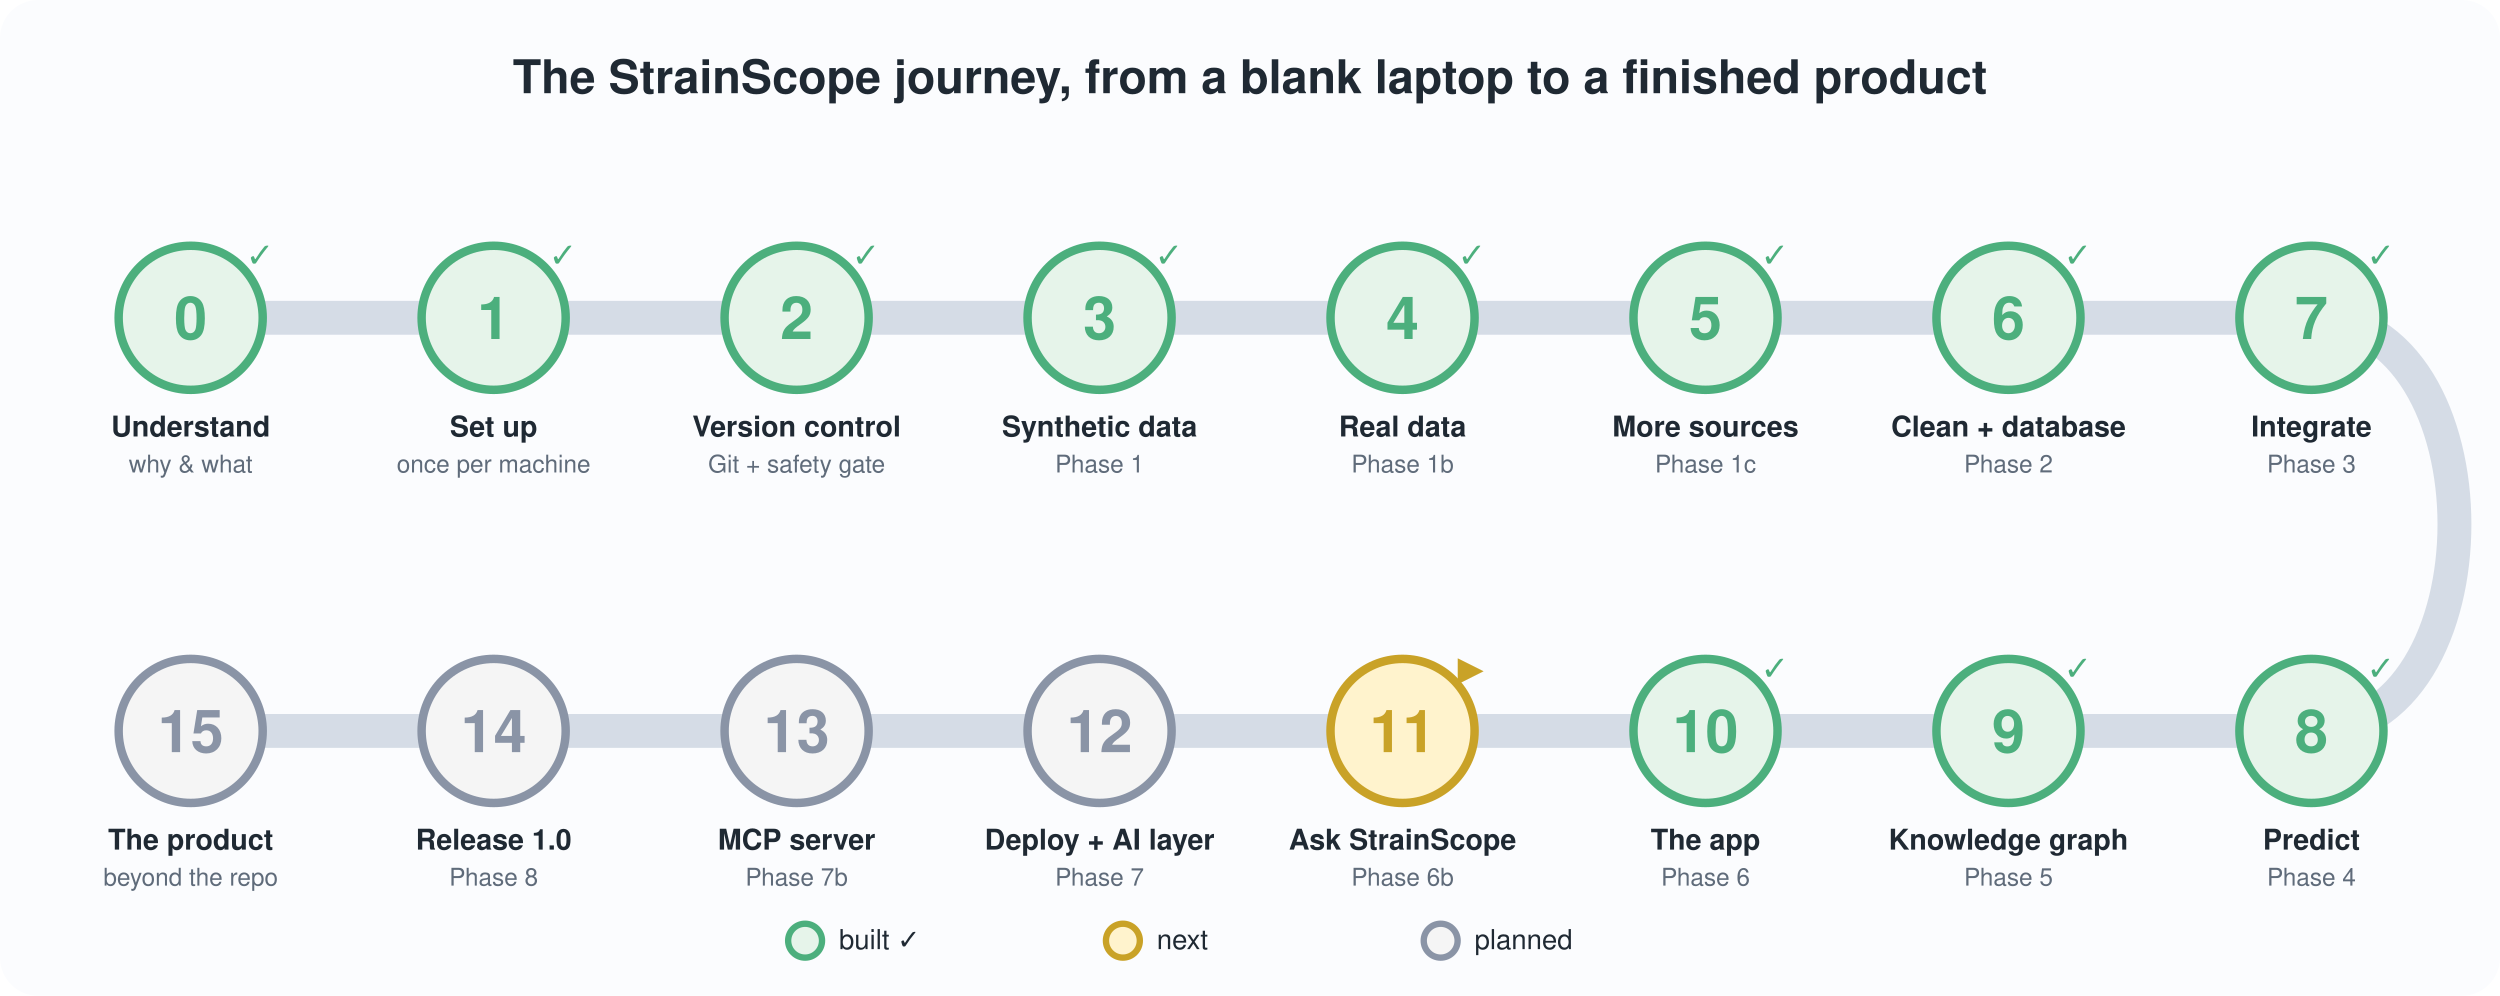
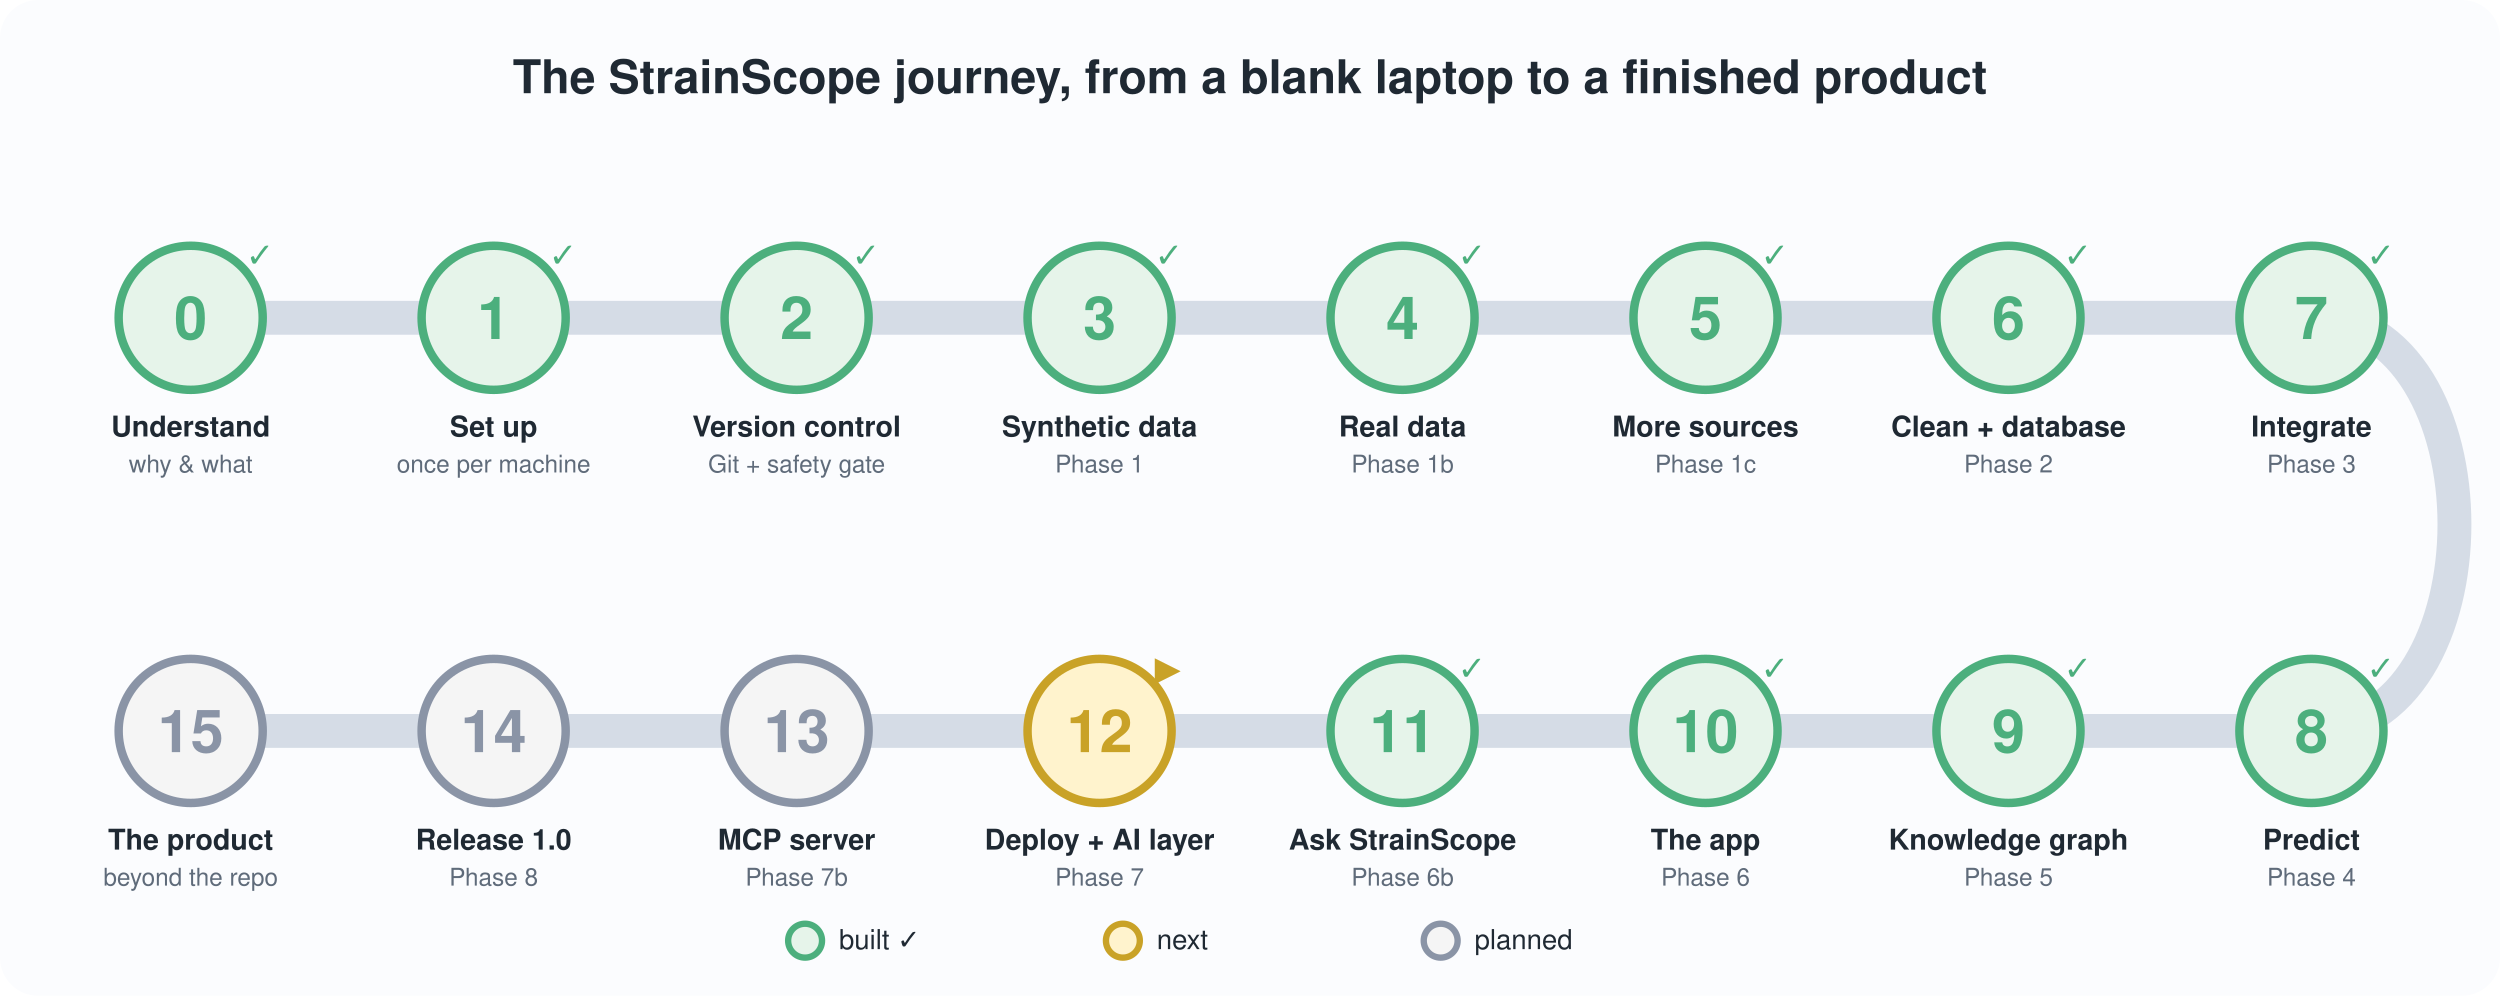
<svg xmlns="http://www.w3.org/2000/svg" width="1180" height="470" viewBox="0 0 1180 470" role="img" aria-label="StrainScope journey map">
  <rect width="1180" height="470" rx="18" fill="#FBFCFE" />
  <text x="590.0" y="44" text-anchor="middle" font-family="Segoe UI, Helvetica, Arial, sans-serif" font-size="22" font-weight="700" fill="#1F2933">The StrainScope journey, from a blank laptop to a finished product</text>
  <path d="M 90 150 L 233 150 L 376 150 L 519 150 L 662 150 L 805 150 L 948 150 L 1091 150 C 1181 150, 1181 345, 1091 345 L 948 345 L 805 345 L 662 345 L 519 345 L 376 345 L 233 345 L 90 345" fill="none" stroke="#D5DCE6" stroke-width="16" stroke-linecap="round" stroke-linejoin="round" />
  <circle cx="90" cy="150" r="34" fill="#E6F4EA" stroke="#4CAF7D" stroke-width="4" />
  <text x="90" y="160" text-anchor="middle" font-family="Segoe UI, Helvetica, Arial, sans-serif" font-size="28" font-weight="700" fill="#4CAF7D">0</text>
  <text x="116" y="126" font-family="Segoe UI, Helvetica, Arial, sans-serif" font-size="16" font-weight="700" fill="#4CAF7D">✓</text>
  <text x="90" y="206" text-anchor="middle" font-family="Segoe UI, Helvetica, Arial, sans-serif" font-size="13.5" font-weight="600" fill="#1F2933">Understand</text>
  <text x="90" y="223" text-anchor="middle" font-family="Segoe UI, Helvetica, Arial, sans-serif" font-size="11.5" fill="#5f6b7a">why &amp; what</text>
  <circle cx="233" cy="150" r="34" fill="#E6F4EA" stroke="#4CAF7D" stroke-width="4" />
  <text x="233" y="160" text-anchor="middle" font-family="Segoe UI, Helvetica, Arial, sans-serif" font-size="28" font-weight="700" fill="#4CAF7D">1</text>
  <text x="259" y="126" font-family="Segoe UI, Helvetica, Arial, sans-serif" font-size="16" font-weight="700" fill="#4CAF7D">✓</text>
  <text x="233" y="206" text-anchor="middle" font-family="Segoe UI, Helvetica, Arial, sans-serif" font-size="13.5" font-weight="600" fill="#1F2933">Set up</text>
  <text x="233" y="223" text-anchor="middle" font-family="Segoe UI, Helvetica, Arial, sans-serif" font-size="11.5" fill="#5f6b7a">once per machine</text>
  <circle cx="376" cy="150" r="34" fill="#E6F4EA" stroke="#4CAF7D" stroke-width="4" />
  <text x="376" y="160" text-anchor="middle" font-family="Segoe UI, Helvetica, Arial, sans-serif" font-size="28" font-weight="700" fill="#4CAF7D">2</text>
  <text x="402" y="126" font-family="Segoe UI, Helvetica, Arial, sans-serif" font-size="16" font-weight="700" fill="#4CAF7D">✓</text>
  <text x="376" y="206" text-anchor="middle" font-family="Segoe UI, Helvetica, Arial, sans-serif" font-size="13.5" font-weight="600" fill="#1F2933">Version control</text>
  <text x="376" y="223" text-anchor="middle" font-family="Segoe UI, Helvetica, Arial, sans-serif" font-size="11.5" fill="#5f6b7a">Git + safety gate</text>
  <circle cx="519" cy="150" r="34" fill="#E6F4EA" stroke="#4CAF7D" stroke-width="4" />
  <text x="519" y="160" text-anchor="middle" font-family="Segoe UI, Helvetica, Arial, sans-serif" font-size="28" font-weight="700" fill="#4CAF7D">3</text>
  <text x="545" y="126" font-family="Segoe UI, Helvetica, Arial, sans-serif" font-size="16" font-weight="700" fill="#4CAF7D">✓</text>
  <text x="519" y="206" text-anchor="middle" font-family="Segoe UI, Helvetica, Arial, sans-serif" font-size="13.5" font-weight="600" fill="#1F2933">Synthetic data</text>
  <text x="519" y="223" text-anchor="middle" font-family="Segoe UI, Helvetica, Arial, sans-serif" font-size="11.5" fill="#5f6b7a">Phase 1</text>
  <circle cx="662" cy="150" r="34" fill="#E6F4EA" stroke="#4CAF7D" stroke-width="4" />
  <text x="662" y="160" text-anchor="middle" font-family="Segoe UI, Helvetica, Arial, sans-serif" font-size="28" font-weight="700" fill="#4CAF7D">4</text>
  <text x="688" y="126" font-family="Segoe UI, Helvetica, Arial, sans-serif" font-size="16" font-weight="700" fill="#4CAF7D">✓</text>
  <text x="662" y="206" text-anchor="middle" font-family="Segoe UI, Helvetica, Arial, sans-serif" font-size="13.5" font-weight="600" fill="#1F2933">Real data</text>
  <text x="662" y="223" text-anchor="middle" font-family="Segoe UI, Helvetica, Arial, sans-serif" font-size="11.5" fill="#5f6b7a">Phase 1b</text>
  <circle cx="805" cy="150" r="34" fill="#E6F4EA" stroke="#4CAF7D" stroke-width="4" />
  <text x="805" y="160" text-anchor="middle" font-family="Segoe UI, Helvetica, Arial, sans-serif" font-size="28" font-weight="700" fill="#4CAF7D">5</text>
  <text x="831" y="126" font-family="Segoe UI, Helvetica, Arial, sans-serif" font-size="16" font-weight="700" fill="#4CAF7D">✓</text>
  <text x="805" y="206" text-anchor="middle" font-family="Segoe UI, Helvetica, Arial, sans-serif" font-size="13.5" font-weight="600" fill="#1F2933">More sources</text>
  <text x="805" y="223" text-anchor="middle" font-family="Segoe UI, Helvetica, Arial, sans-serif" font-size="11.5" fill="#5f6b7a">Phase 1c</text>
  <circle cx="948" cy="150" r="34" fill="#E6F4EA" stroke="#4CAF7D" stroke-width="4" />
  <text x="948" y="160" text-anchor="middle" font-family="Segoe UI, Helvetica, Arial, sans-serif" font-size="28" font-weight="700" fill="#4CAF7D">6</text>
  <text x="974" y="126" font-family="Segoe UI, Helvetica, Arial, sans-serif" font-size="16" font-weight="700" fill="#4CAF7D">✓</text>
  <text x="948" y="206" text-anchor="middle" font-family="Segoe UI, Helvetica, Arial, sans-serif" font-size="13.5" font-weight="600" fill="#1F2933">Clean + database</text>
  <text x="948" y="223" text-anchor="middle" font-family="Segoe UI, Helvetica, Arial, sans-serif" font-size="11.5" fill="#5f6b7a">Phase 2</text>
  <circle cx="1091" cy="150" r="34" fill="#E6F4EA" stroke="#4CAF7D" stroke-width="4" />
  <text x="1091" y="160" text-anchor="middle" font-family="Segoe UI, Helvetica, Arial, sans-serif" font-size="28" font-weight="700" fill="#4CAF7D">7</text>
  <text x="1117" y="126" font-family="Segoe UI, Helvetica, Arial, sans-serif" font-size="16" font-weight="700" fill="#4CAF7D">✓</text>
  <text x="1091" y="206" text-anchor="middle" font-family="Segoe UI, Helvetica, Arial, sans-serif" font-size="13.5" font-weight="600" fill="#1F2933">Integrate</text>
  <text x="1091" y="223" text-anchor="middle" font-family="Segoe UI, Helvetica, Arial, sans-serif" font-size="11.5" fill="#5f6b7a">Phase 3</text>
  <circle cx="1091" cy="345" r="34" fill="#E6F4EA" stroke="#4CAF7D" stroke-width="4" />
  <text x="1091" y="355" text-anchor="middle" font-family="Segoe UI, Helvetica, Arial, sans-serif" font-size="28" font-weight="700" fill="#4CAF7D">8</text>
  <text x="1117" y="321" font-family="Segoe UI, Helvetica, Arial, sans-serif" font-size="16" font-weight="700" fill="#4CAF7D">✓</text>
  <text x="1091" y="401" text-anchor="middle" font-family="Segoe UI, Helvetica, Arial, sans-serif" font-size="13.5" font-weight="600" fill="#1F2933">Predict</text>
  <text x="1091" y="418" text-anchor="middle" font-family="Segoe UI, Helvetica, Arial, sans-serif" font-size="11.5" fill="#5f6b7a">Phase 4</text>
  <circle cx="948" cy="345" r="34" fill="#E6F4EA" stroke="#4CAF7D" stroke-width="4" />
  <text x="948" y="355" text-anchor="middle" font-family="Segoe UI, Helvetica, Arial, sans-serif" font-size="28" font-weight="700" fill="#4CAF7D">9</text>
  <text x="974" y="321" font-family="Segoe UI, Helvetica, Arial, sans-serif" font-size="16" font-weight="700" fill="#4CAF7D">✓</text>
  <text x="948" y="401" text-anchor="middle" font-family="Segoe UI, Helvetica, Arial, sans-serif" font-size="13.5" font-weight="600" fill="#1F2933">Knowledge graph</text>
  <text x="948" y="418" text-anchor="middle" font-family="Segoe UI, Helvetica, Arial, sans-serif" font-size="11.5" fill="#5f6b7a">Phase 5</text>
  <circle cx="805" cy="345" r="34" fill="#E6F4EA" stroke="#4CAF7D" stroke-width="4" />
  <text x="805" y="355" text-anchor="middle" font-family="Segoe UI, Helvetica, Arial, sans-serif" font-size="28" font-weight="700" fill="#4CAF7D">10</text>
  <text x="831" y="321" font-family="Segoe UI, Helvetica, Arial, sans-serif" font-size="16" font-weight="700" fill="#4CAF7D">✓</text>
  <text x="805" y="401" text-anchor="middle" font-family="Segoe UI, Helvetica, Arial, sans-serif" font-size="13.5" font-weight="600" fill="#1F2933">The app</text>
  <text x="805" y="418" text-anchor="middle" font-family="Segoe UI, Helvetica, Arial, sans-serif" font-size="11.5" fill="#5f6b7a">Phase 6</text>
-   <circle cx="662" cy="345" r="34" fill="#FFF3CD" stroke="#C9A227" stroke-width="4" />
-   <text x="662" y="355" text-anchor="middle" font-family="Segoe UI, Helvetica, Arial, sans-serif" font-size="28" font-weight="700" fill="#C9A227">11</text>
-   <text x="688" y="321" font-family="Segoe UI, Helvetica, Arial, sans-serif" font-size="16" font-weight="700" fill="#C9A227">▶</text>
+   <circle cx="662" cy="345" r="34" fill="#E6F4EA" stroke="#4CAF7D" stroke-width="4" />
+   <text x="662" y="355" text-anchor="middle" font-family="Segoe UI, Helvetica, Arial, sans-serif" font-size="28" font-weight="700" fill="#4CAF7D">11</text>
+   <text x="688" y="321" font-family="Segoe UI, Helvetica, Arial, sans-serif" font-size="16" font-weight="700" fill="#4CAF7D">✓</text>
  <text x="662" y="401" text-anchor="middle" font-family="Segoe UI, Helvetica, Arial, sans-serif" font-size="13.5" font-weight="600" fill="#1F2933">Ask StrainScope</text>
  <text x="662" y="418" text-anchor="middle" font-family="Segoe UI, Helvetica, Arial, sans-serif" font-size="11.5" fill="#5f6b7a">Phase 6b</text>
-   <circle cx="519" cy="345" r="34" fill="#F5F5F5" stroke="#8A94A6" stroke-width="4" />
-   <text x="519" y="355" text-anchor="middle" font-family="Segoe UI, Helvetica, Arial, sans-serif" font-size="28" font-weight="700" fill="#8A94A6">12</text>
-   <text x="545" y="321" font-family="Segoe UI, Helvetica, Arial, sans-serif" font-size="16" font-weight="700" fill="#8A94A6" />
+   <circle cx="519" cy="345" r="34" fill="#FFF3CD" stroke="#C9A227" stroke-width="4" />
+   <text x="519" y="355" text-anchor="middle" font-family="Segoe UI, Helvetica, Arial, sans-serif" font-size="28" font-weight="700" fill="#C9A227">12</text>
+   <text x="545" y="321" font-family="Segoe UI, Helvetica, Arial, sans-serif" font-size="16" font-weight="700" fill="#C9A227">▶</text>
  <text x="519" y="401" text-anchor="middle" font-family="Segoe UI, Helvetica, Arial, sans-serif" font-size="13.5" font-weight="600" fill="#1F2933">Deploy + AI layer</text>
  <text x="519" y="418" text-anchor="middle" font-family="Segoe UI, Helvetica, Arial, sans-serif" font-size="11.5" fill="#5f6b7a">Phase 7</text>
  <circle cx="376" cy="345" r="34" fill="#F5F5F5" stroke="#8A94A6" stroke-width="4" />
  <text x="376" y="355" text-anchor="middle" font-family="Segoe UI, Helvetica, Arial, sans-serif" font-size="28" font-weight="700" fill="#8A94A6">13</text>
  <text x="402" y="321" font-family="Segoe UI, Helvetica, Arial, sans-serif" font-size="16" font-weight="700" fill="#8A94A6" />
  <text x="376" y="401" text-anchor="middle" font-family="Segoe UI, Helvetica, Arial, sans-serif" font-size="13.5" font-weight="600" fill="#1F2933">MCP server</text>
  <text x="376" y="418" text-anchor="middle" font-family="Segoe UI, Helvetica, Arial, sans-serif" font-size="11.5" fill="#5f6b7a">Phase 7b</text>
  <circle cx="233" cy="345" r="34" fill="#F5F5F5" stroke="#8A94A6" stroke-width="4" />
  <text x="233" y="355" text-anchor="middle" font-family="Segoe UI, Helvetica, Arial, sans-serif" font-size="28" font-weight="700" fill="#8A94A6">14</text>
  <text x="259" y="321" font-family="Segoe UI, Helvetica, Arial, sans-serif" font-size="16" font-weight="700" fill="#8A94A6" />
  <text x="233" y="401" text-anchor="middle" font-family="Segoe UI, Helvetica, Arial, sans-serif" font-size="13.5" font-weight="600" fill="#1F2933">Release 1.0</text>
  <text x="233" y="418" text-anchor="middle" font-family="Segoe UI, Helvetica, Arial, sans-serif" font-size="11.5" fill="#5f6b7a">Phase 8</text>
  <circle cx="90" cy="345" r="34" fill="#F5F5F5" stroke="#8A94A6" stroke-width="4" />
  <text x="90" y="355" text-anchor="middle" font-family="Segoe UI, Helvetica, Arial, sans-serif" font-size="28" font-weight="700" fill="#8A94A6">15</text>
  <text x="116" y="321" font-family="Segoe UI, Helvetica, Arial, sans-serif" font-size="16" font-weight="700" fill="#8A94A6" />
  <text x="90" y="401" text-anchor="middle" font-family="Segoe UI, Helvetica, Arial, sans-serif" font-size="13.5" font-weight="600" fill="#1F2933">The product</text>
  <text x="90" y="418" text-anchor="middle" font-family="Segoe UI, Helvetica, Arial, sans-serif" font-size="11.5" fill="#5f6b7a">beyond the repo</text>
  <circle cx="380" cy="444" r="8" fill="#E6F4EA" stroke="#4CAF7D" stroke-width="3" />
  <text x="396" y="448" font-family="Segoe UI, Helvetica, Arial, sans-serif" font-size="13" fill="#1F2933">built ✓</text>
  <circle cx="530" cy="444" r="8" fill="#FFF3CD" stroke="#C9A227" stroke-width="3" />
  <text x="546" y="448" font-family="Segoe UI, Helvetica, Arial, sans-serif" font-size="13" fill="#1F2933">next</text>
  <circle cx="680" cy="444" r="8" fill="#F5F5F5" stroke="#8A94A6" stroke-width="3" />
  <text x="696" y="448" font-family="Segoe UI, Helvetica, Arial, sans-serif" font-size="13" fill="#1F2933">planned</text>
</svg>
